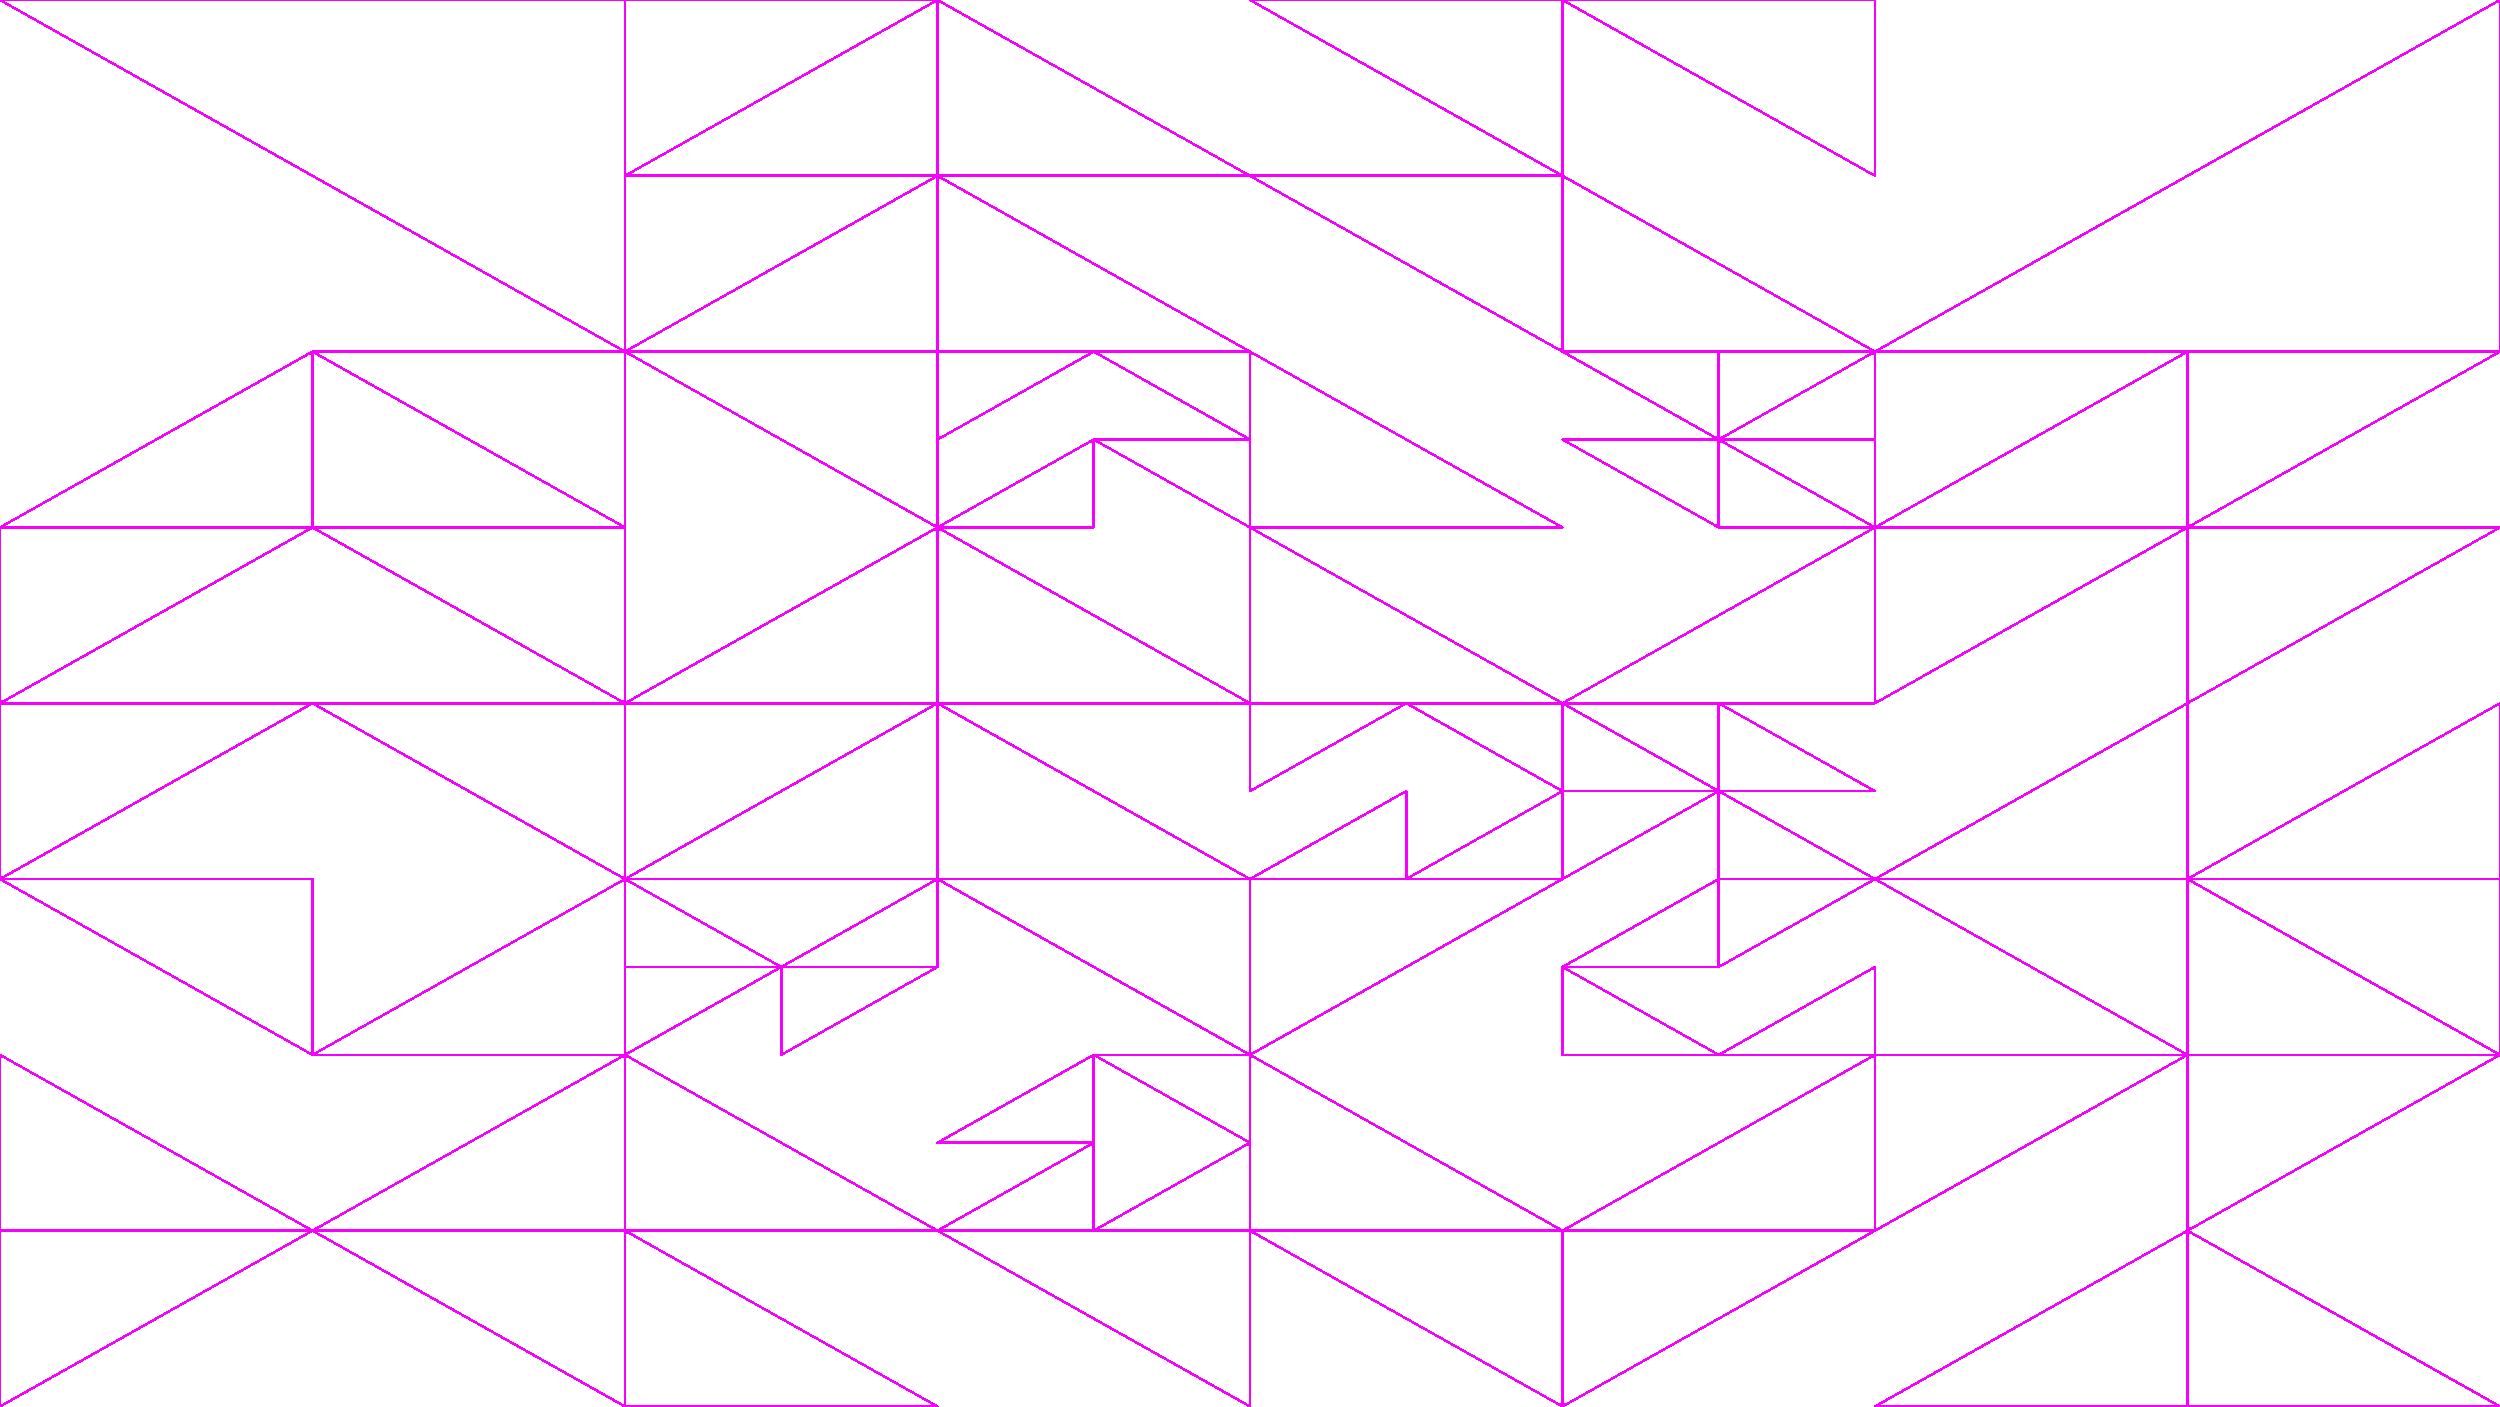
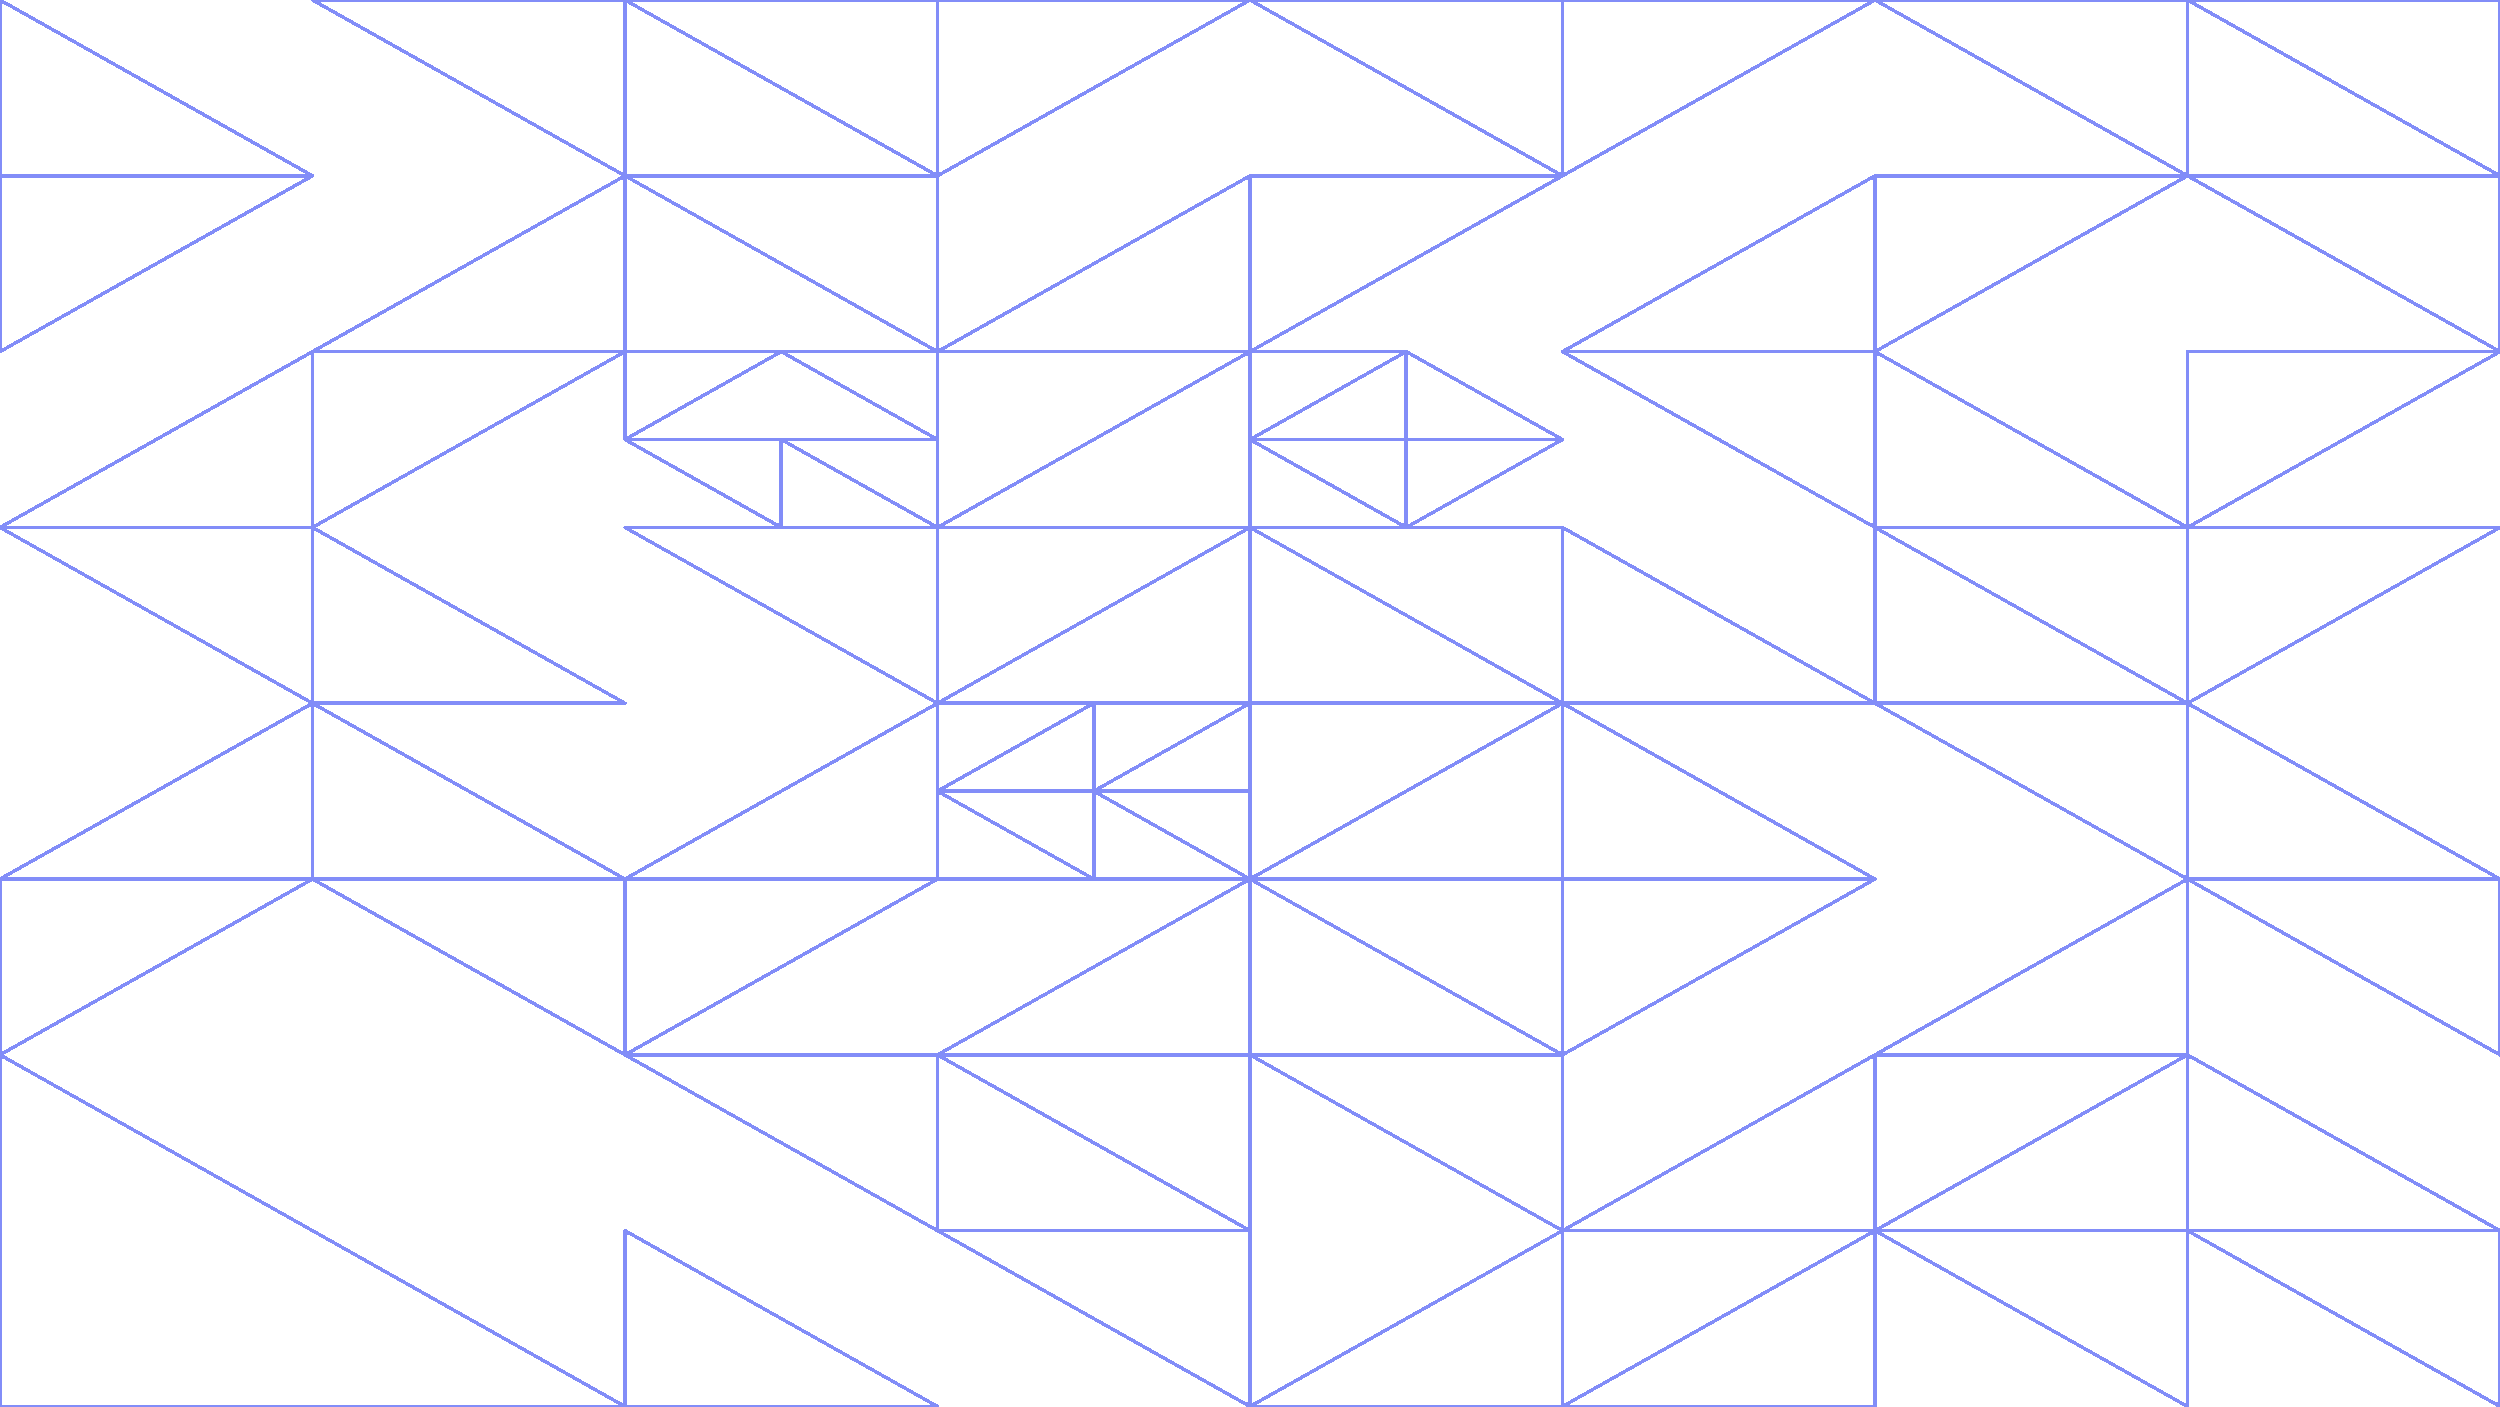
<svg xmlns="http://www.w3.org/2000/svg" version="1.1" viewBox="0 0 1422 800">
-   <g shape-rendering="crispEdges" stroke-linejoin="round" fill="none" stroke-width="1.5" stroke="hsl(298, 100%, 50%)">
-     <polygon points="1422,0 1422,200 1066.5,200" />
-     <polygon points="1066.5,0 1066.5,100 888.75,0" />
-     <polygon points="888.75,0 711,0 888.75,100" />
-     <polygon points="888.75,100 888.75,200 711,100" />
-     <polygon points="888.75,100 1066.5,200 888.75,200" />
-     <polygon points="1066.5,250 1066.5,200 977.625,250" />
-     <polygon points="977.625,250 977.625,200 888.75,200" />
-     <polygon points="977.625,300 977.625,250 888.75,250" />
-     <polygon points="977.625,250 977.625,300 1066.5,300" />
-     <polygon points="711,200 888.75,300 711,300" />
-     <polygon points="888.75,400 711,300 711,400" />
-     <polygon points="1066.5,400 888.75,400 1066.5,300" />
+   <g shape-rendering="crispEdges" stroke-linejoin="round" fill="none" stroke-width="2" stroke="hsl(234, 89%, 74%)">
+     <polygon points="1244.25,0 1422,0 1422,100" />
+     <polygon points="1244.25,0 1066.5,0 1244.25,100" />
+     <polygon points="1244.25,100 1066.5,100 1066.5,200" />
+     <polygon points="1422,100 1422,200 1244.25,100" />
+     <polygon points="888.75,100 1066.5,0 888.75,0" />
+     <polygon points="888.75,100 888.75,0 711,0" />
+     <polygon points="888.75,100 711,100 711,200" />
+     <polygon points="1066.5,200 1066.5,100 888.75,200" />
+     <polygon points="1066.5,200 888.75,200 1066.5,300" />
+     <polygon points="888.75,250 799.875,250 799.875,200" />
+     <polygon points="711,250 711,200 799.875,200" />
+     <polygon points="799.875,250 799.875,300 711,250" />
+     <polygon points="799.875,250 799.875,300 888.75,250" />
+     <polygon points="888.75,400 888.75,300 711,300" />
+     <polygon points="1066.5,400 888.75,400 888.75,300" />
    <polygon points="1422,200 1244.25,300 1244.25,200" />
-     <polygon points="1244.25,200 1066.5,300 1066.5,200" />
-     <polygon points="1244.25,300 1066.5,400 1066.5,300" />
-     <polygon points="1244.25,300 1422,300 1244.25,400" />
-     <polygon points="711,100 533.25,0 533.25,100" />
-     <polygon points="533.25,0 355.5,0 355.5,100" />
-     <polygon points="533.25,100 355.5,100 355.5,200" />
-     <polygon points="711,200 533.25,200 533.25,100" />
-     <polygon points="355.5,200 0,0 355.5,0" />
-     <polygon points="177.75,200 355.5,200 355.5,300" />
-     <polygon points="0,300 177.75,200 177.75,300" />
-     <polygon points="177.75,300 0,300 0,400" />
-     <polygon points="355.5,300 177.75,300 355.5,400" />
-     <polygon points="711,250 711,200 622.125,200" />
-     <polygon points="622.125,200 533.25,250 533.25,200" />
-     <polygon points="533.25,300 622.125,250 622.125,300" />
-     <polygon points="711,300 711,250 622.125,250" />
-     <polygon points="355.5,200 533.25,200 533.25,300" />
-     <polygon points="533.25,400 355.5,400 533.25,300" />
-     <polygon points="533.25,400 533.25,300 711,400" />
-     <polygon points="533.25,500 711,500 533.25,400" />
-     <polygon points="355.5,500 533.25,400 533.25,500" />
-     <polygon points="533.25,550 444.375,550 533.25,500" />
-     <polygon points="355.5,500 444.375,550 355.5,550" />
-     <polygon points="355.5,600 355.5,550 444.375,550" />
-     <polygon points="444.375,600 533.25,550 444.375,550" />
-     <polygon points="711,500 711,600 533.25,500" />
-     <polygon points="355.5,400 355.5,500 177.75,400" />
-     <polygon points="0,500 0,400 177.75,400" />
-     <polygon points="0,500 177.75,600 177.75,500" />
-     <polygon points="355.5,600 355.5,500 177.75,600" />
-     <polygon points="355.5,700 355.5,600 177.75,700" />
-     <polygon points="177.75,700 0,700 0,600" />
-     <polygon points="177.75,700 0,700 0,800" />
-     <polygon points="355.5,800 355.5,700 177.75,700" />
-     <polygon points="711,650 711,600 622.125,600" />
-     <polygon points="533.25,650 622.125,650 622.125,600" />
-     <polygon points="622.125,650 533.25,700 622.125,700" />
-     <polygon points="711,650 711,700 622.125,700" />
-     <polygon points="533.25,700 355.5,700 355.5,600" />
-     <polygon points="533.25,800 355.5,800 355.5,700" />
-     <polygon points="533.25,700 711,700 711,800" />
-     <polygon points="1422,400 1244.25,500 1422,500" />
-     <polygon points="1244.25,400 1066.5,500 1244.25,500" />
-     <polygon points="1066.5,500 1244.25,600 1244.25,500" />
-     <polygon points="1422,500 1244.25,500 1422,600" />
-     <polygon points="977.625,450 1066.5,450 977.625,400" />
-     <polygon points="977.625,450 888.75,400 977.625,400" />
-     <polygon points="888.75,450 977.625,450 888.75,500" />
-     <polygon points="1066.5,500 977.625,450 977.625,500" />
-     <polygon points="888.75,450 799.875,400 888.75,400" />
-     <polygon points="799.875,400 711,400 711,450" />
-     <polygon points="799.875,500 799.875,450 711,500" />
-     <polygon points="799.875,500 888.75,450 888.75,500" />
-     <polygon points="711,500 888.75,500 711,600" />
-     <polygon points="977.625,550 1066.5,500 977.625,500" />
-     <polygon points="888.75,550 977.625,500 977.625,550" />
-     <polygon points="888.75,550 888.75,600 977.625,600" />
-     <polygon points="1066.5,550 977.625,600 1066.5,600" />
-     <polygon points="1066.5,700 1066.5,600 888.75,700" />
-     <polygon points="711,600 888.75,700 711,700" />
-     <polygon points="888.75,700 888.75,800 711,700" />
-     <polygon points="1066.5,700 888.75,800 888.75,700" />
-     <polygon points="1422,600 1244.25,700 1244.25,600" />
-     <polygon points="1244.25,600 1066.5,600 1066.5,700" />
-     <polygon points="1066.5,800 1244.25,800 1244.25,700" />
-     <polygon points="1244.25,700 1422,800 1244.25,800" />
+     <polygon points="1066.5,200 1244.25,300 1066.5,300" />
+     <polygon points="1066.5,400 1066.5,300 1244.25,400" />
+     <polygon points="1422,300 1244.25,400 1244.25,300" />
+     <polygon points="711,0 533.25,100 533.25,0" />
+     <polygon points="533.25,100 533.25,0 355.5,0" />
+     <polygon points="533.25,200 533.25,100 355.5,100" />
+     <polygon points="711,100 533.25,200 711,200" />
+     <polygon points="355.5,0 177.75,0 355.5,100" />
+     <polygon points="177.75,100 0,100 0,0" />
+     <polygon points="177.75,100 0,200 0,100" />
+     <polygon points="355.5,200 355.5,100 177.75,200" />
+     <polygon points="177.75,200 355.5,200 177.75,300" />
+     <polygon points="177.75,200 177.75,300 0,300" />
+     <polygon points="177.75,300 0,300 177.75,400" />
+     <polygon points="177.75,400 177.75,300 355.5,400" />
+     <polygon points="711,300 711,200 533.25,300" />
+     <polygon points="533.25,250 444.375,200 533.25,200" />
+     <polygon points="444.375,200 355.5,250 355.5,200" />
+     <polygon points="355.5,250 444.375,300 444.375,250" />
+     <polygon points="444.375,250 533.25,300 533.25,250" />
+     <polygon points="355.5,300 533.25,400 533.25,300" />
+     <polygon points="711,400 711,300 533.25,400" />
+     <polygon points="711,400 711,450 622.125,450" />
+     <polygon points="622.125,450 533.25,450 622.125,400" />
+     <polygon points="533.25,500 622.125,500 533.25,450" />
+     <polygon points="622.125,450 711,500 622.125,500" />
+     <polygon points="533.25,500 533.25,400 355.5,500" />
+     <polygon points="355.5,500 533.25,500 355.5,600" />
+     <polygon points="711,500 533.25,600 711,600" />
+     <polygon points="355.5,500 177.75,400 177.75,500" />
+     <polygon points="177.75,400 0,500 177.75,500" />
+     <polygon points="177.75,500 0,500 0,600" />
+     <polygon points="177.75,500 355.5,500 355.5,600" />
+     <polygon points="355.5,800 0,800 0,600" />
+     <polygon points="711,700 711,600 533.25,600" />
+     <polygon points="533.25,600 533.25,700 355.5,600" />
+     <polygon points="355.5,700 355.5,800 533.25,800" />
+     <polygon points="711,800 533.25,700 711,700" />
+     <polygon points="1422,500 1244.25,400 1244.25,500" />
+     <polygon points="1244.25,400 1244.25,500 1066.5,400" />
+     <polygon points="1244.25,500 1244.25,600 1066.5,600" />
+     <polygon points="1422,500 1422,600 1244.25,500" />
+     <polygon points="1066.5,500 888.75,400 888.75,500" />
+     <polygon points="711,500 711,400 888.75,400" />
+     <polygon points="711,500 888.75,500 888.75,600" />
+     <polygon points="1066.5,500 888.75,600 888.75,500" />
+     <polygon points="1066.5,600 1066.5,700 888.75,700" />
+     <polygon points="888.75,700 888.75,600 711,600" />
+     <polygon points="888.75,800 888.75,700 711,800" />
+     <polygon points="888.75,800 1066.5,800 1066.5,700" />
+     <polygon points="1422,700 1244.25,700 1244.25,600" />
+     <polygon points="1066.5,600 1244.25,600 1066.5,700" />
+     <polygon points="1244.25,700 1244.25,800 1066.5,700" />
+     <polygon points="1422,800 1422,700 1244.25,700" />
  </g>
  <g fill="hsl(220, 62%, 45%)" stroke-width="3" stroke="hsl(220, 43%, 13%)" />
</svg>
